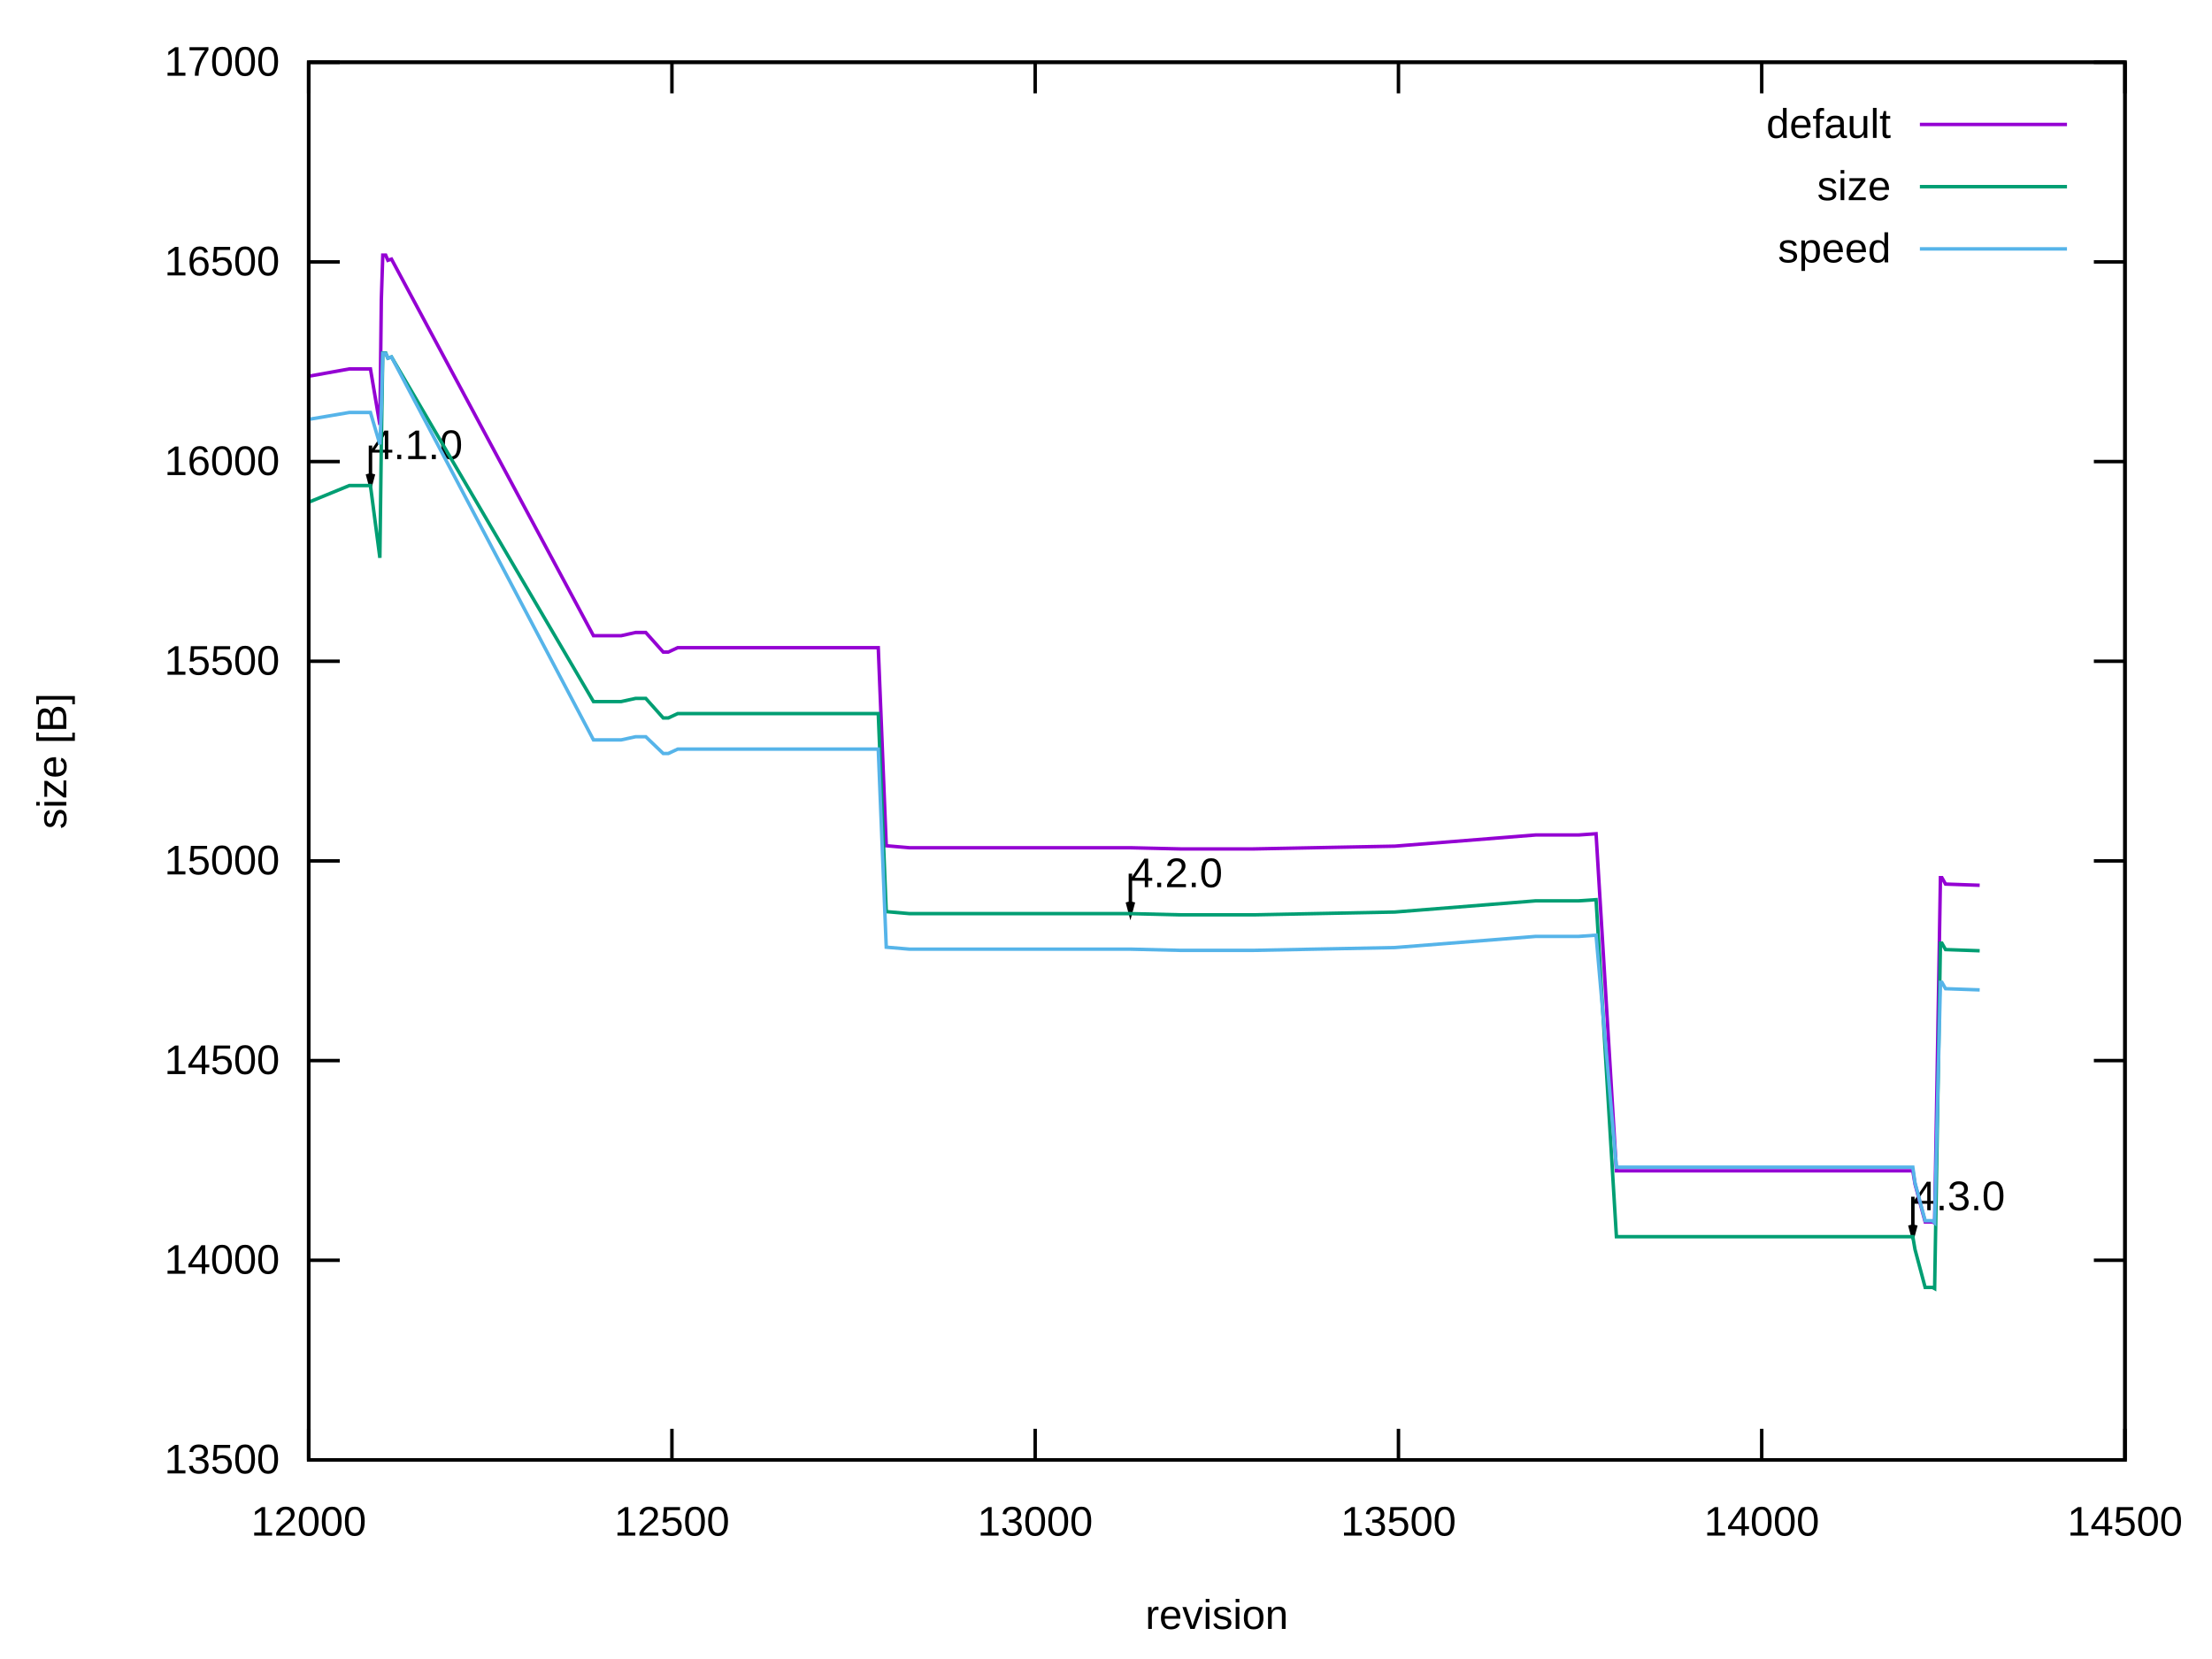
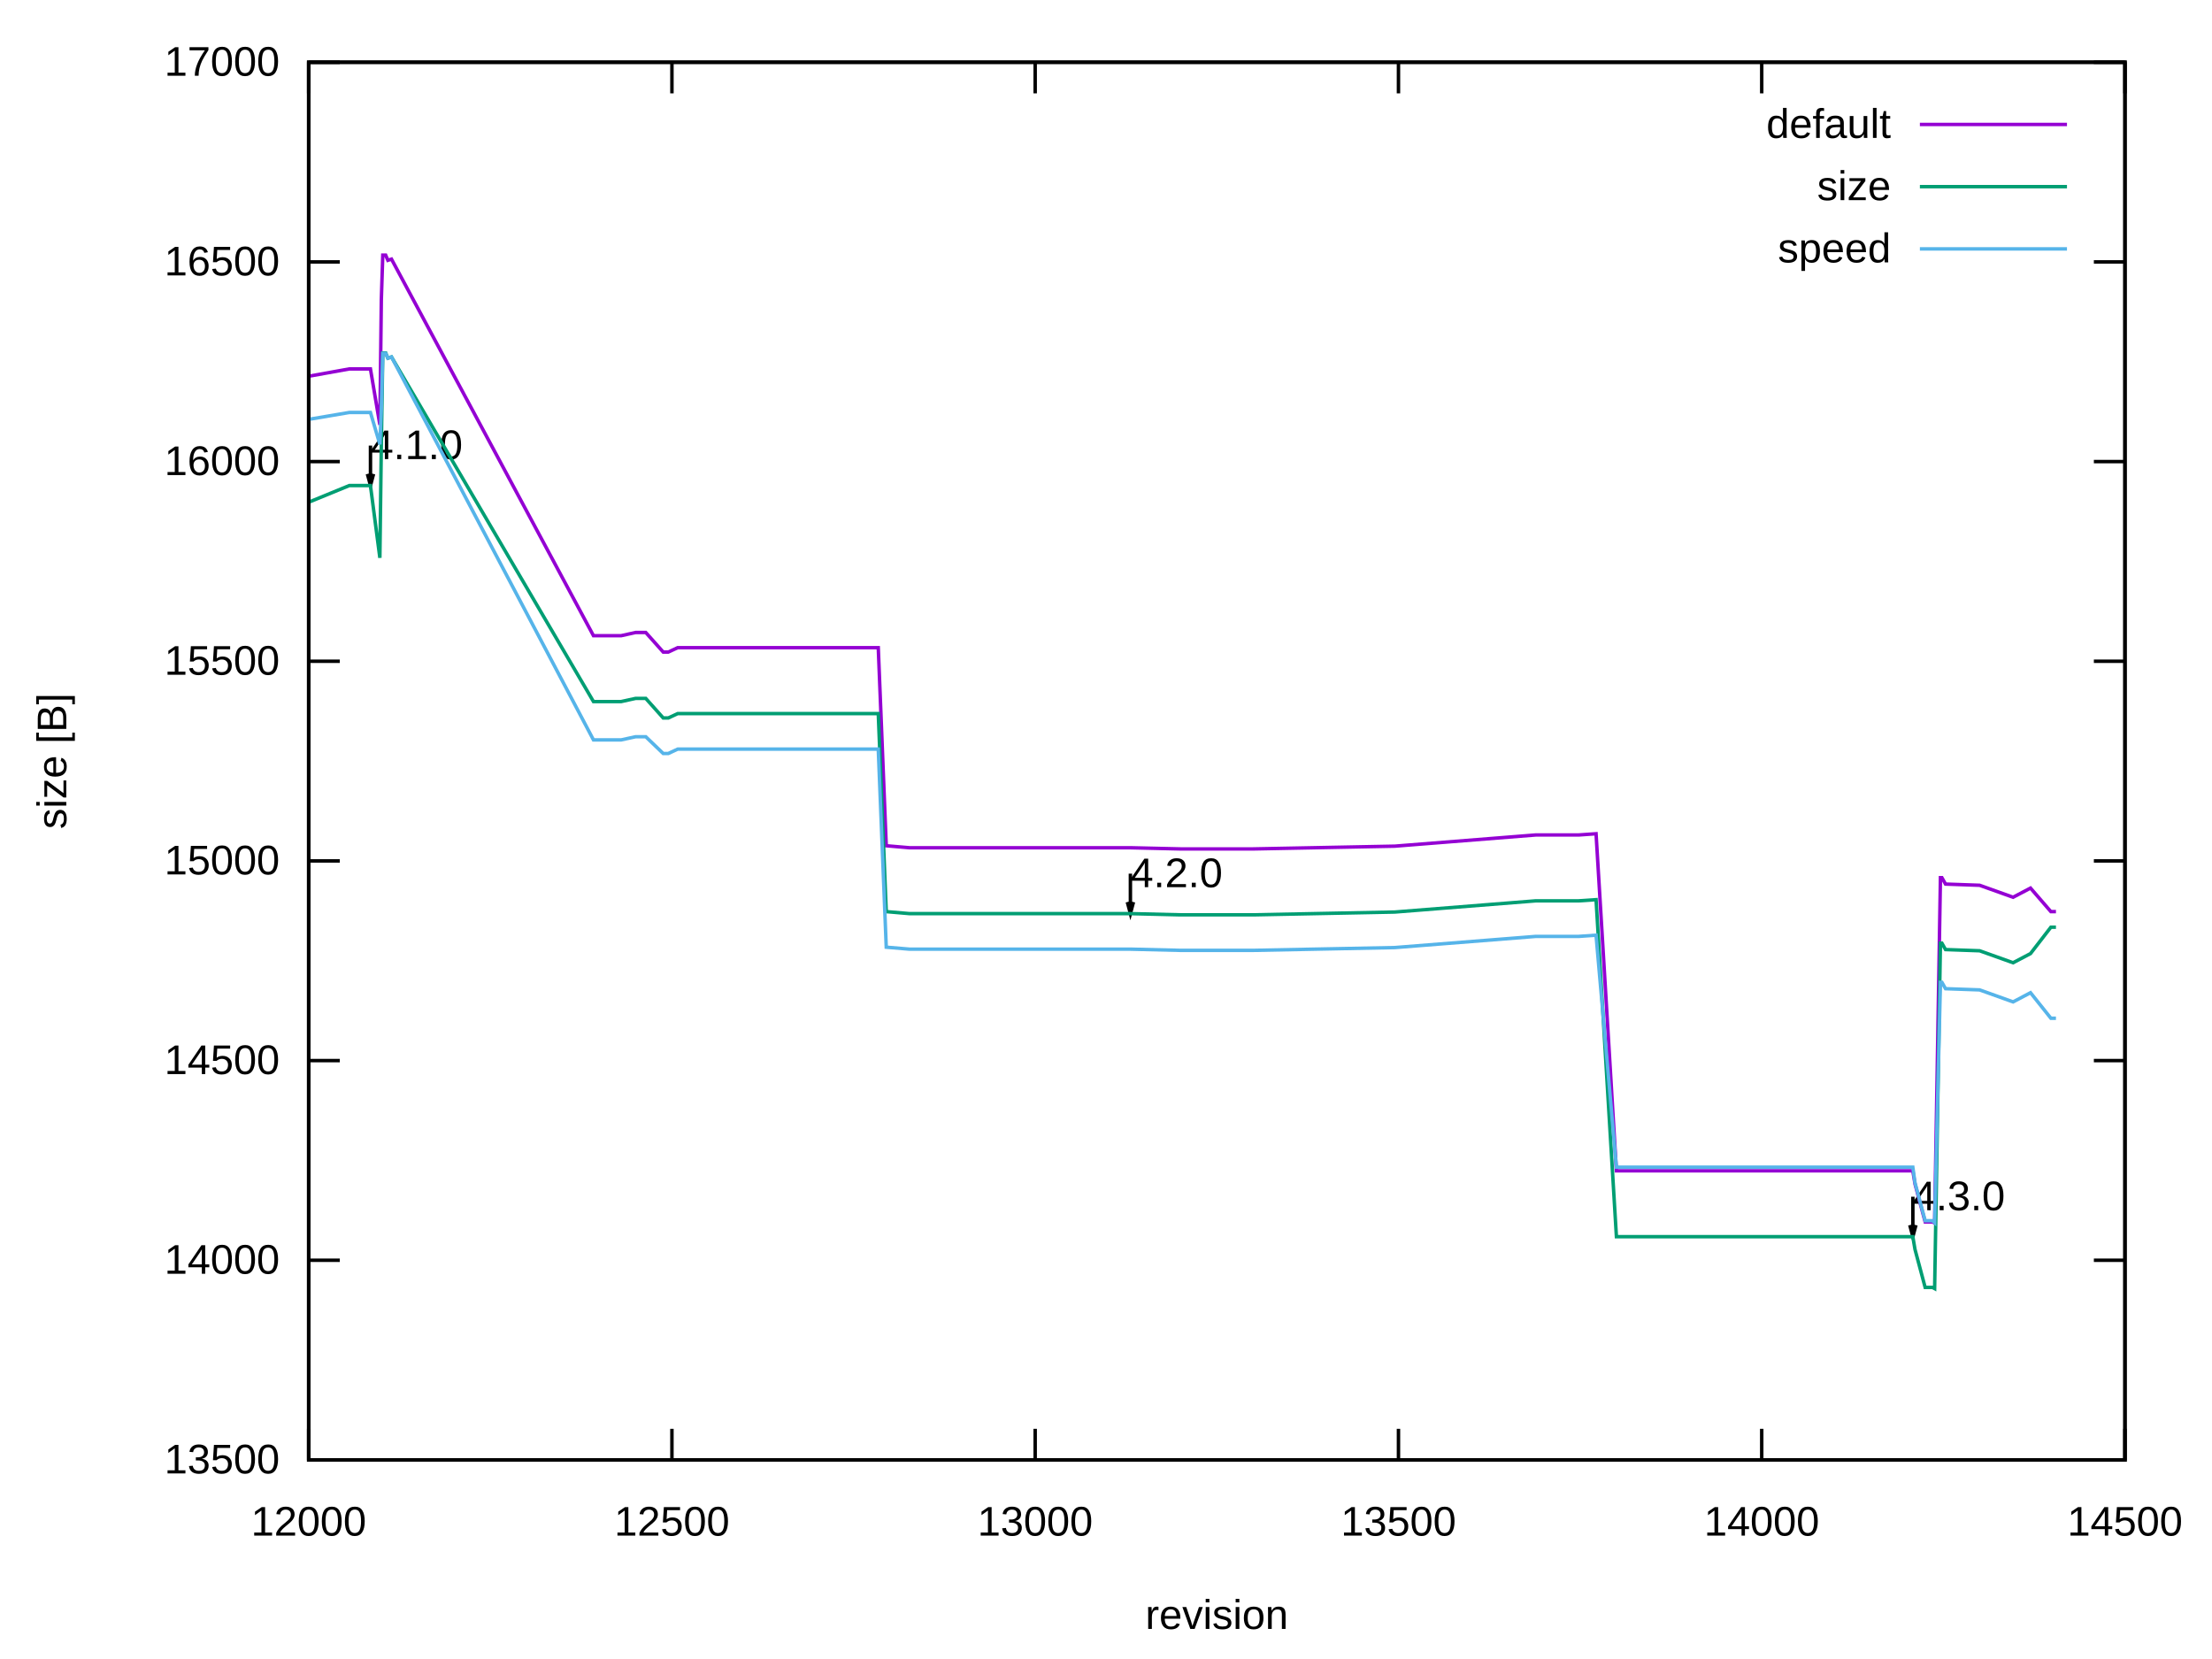
<svg xmlns="http://www.w3.org/2000/svg" xmlns:xlink="http://www.w3.org/1999/xlink" width="640" height="480" viewBox="0 0 640 480">
  <g id="gnuplot_canvas">
    <rect x="0" y="0" width="640" height="480" fill="none" />
    <defs>
      <circle id="gpDot" r="0.5" stroke-width="0.5" stroke="currentColor" />
      <path id="gpPt0" stroke-width="0.222" stroke="currentColor" d="M-1,0 h2 M0,-1 v2" />
      <path id="gpPt1" stroke-width="0.222" stroke="currentColor" d="M-1,-1 L1,1 M1,-1 L-1,1" />
      <path id="gpPt2" stroke-width="0.222" stroke="currentColor" d="M-1,0 L1,0 M0,-1 L0,1 M-1,-1 L1,1 M-1,1 L1,-1" />
      <rect id="gpPt3" stroke-width="0.222" stroke="currentColor" x="-1" y="-1" width="2" height="2" />
      <rect id="gpPt4" stroke-width="0.222" stroke="currentColor" fill="currentColor" x="-1" y="-1" width="2" height="2" />
      <circle id="gpPt5" stroke-width="0.222" stroke="currentColor" cx="0" cy="0" r="1" />
      <use xlink:href="#gpPt5" id="gpPt6" fill="currentColor" stroke="none" />
      <path id="gpPt7" stroke-width="0.222" stroke="currentColor" d="M0,-1.33 L-1.33,0.67 L1.33,0.67 z" />
      <use xlink:href="#gpPt7" id="gpPt8" fill="currentColor" stroke="none" />
      <use xlink:href="#gpPt7" id="gpPt9" stroke="currentColor" transform="rotate(180)" />
      <use xlink:href="#gpPt9" id="gpPt10" fill="currentColor" stroke="none" />
      <use xlink:href="#gpPt3" id="gpPt11" stroke="currentColor" transform="rotate(45)" />
      <use xlink:href="#gpPt11" id="gpPt12" fill="currentColor" stroke="none" />
      <path id="gpPt13" stroke-width="0.222" stroke="currentColor" d="M0,1.330 L1.265,0.411 L0.782,-1.067 L-0.782,-1.076 L-1.265,0.411 z" />
      <use xlink:href="#gpPt13" id="gpPt14" fill="currentColor" stroke="none" />
      <filter id="textbox" filterUnits="objectBoundingBox" x="0" y="0" height="1" width="1">
        <feFlood flood-color="white" flood-opacity="1" result="bgnd" />
        <feComposite in="SourceGraphic" in2="bgnd" operator="atop" />
      </filter>
      <filter id="greybox" filterUnits="objectBoundingBox" x="0" y="0" height="1" width="1">
        <feFlood flood-color="lightgrey" flood-opacity="1" result="grey" />
        <feComposite in="SourceGraphic" in2="grey" operator="atop" />
      </filter>
    </defs>
    <g fill="none" color="white" stroke="currentColor" stroke-width="1.00" stroke-linecap="butt" stroke-linejoin="miter">
</g>
    <g fill="none" color="black" stroke="currentColor" stroke-width="1.00" stroke-linecap="butt" stroke-linejoin="miter">
      <path stroke="black" d="M89.31,422.40 L98.31,422.40 M614.82,422.40 L605.82,422.40  " />
      <g transform="translate(80.92,426.30)" stroke="none" fill="black" font-family="Arial" font-size="12.00" text-anchor="end">
        <text>
          <tspan font-family="Arial"> 13500</tspan>
        </text>
      </g>
    </g>
    <g fill="none" color="black" stroke="currentColor" stroke-width="1.00" stroke-linecap="butt" stroke-linejoin="miter">
      <path stroke="black" d="M89.31,364.63 L98.31,364.63 M614.82,364.63 L605.82,364.63  " />
      <g transform="translate(80.92,368.53)" stroke="none" fill="black" font-family="Arial" font-size="12.00" text-anchor="end">
        <text>
          <tspan font-family="Arial"> 14000</tspan>
        </text>
      </g>
    </g>
    <g fill="none" color="black" stroke="currentColor" stroke-width="1.00" stroke-linecap="butt" stroke-linejoin="miter">
      <path stroke="black" d="M89.31,306.86 L98.31,306.86 M614.82,306.86 L605.82,306.86  " />
      <g transform="translate(80.92,310.76)" stroke="none" fill="black" font-family="Arial" font-size="12.00" text-anchor="end">
        <text>
          <tspan font-family="Arial"> 14500</tspan>
        </text>
      </g>
    </g>
    <g fill="none" color="black" stroke="currentColor" stroke-width="1.00" stroke-linecap="butt" stroke-linejoin="miter">
      <path stroke="black" d="M89.31,249.09 L98.31,249.09 M614.82,249.09 L605.82,249.09  " />
      <g transform="translate(80.92,252.99)" stroke="none" fill="black" font-family="Arial" font-size="12.00" text-anchor="end">
        <text>
          <tspan font-family="Arial"> 15000</tspan>
        </text>
      </g>
    </g>
    <g fill="none" color="black" stroke="currentColor" stroke-width="1.00" stroke-linecap="butt" stroke-linejoin="miter">
      <path stroke="black" d="M89.31,191.32 L98.31,191.32 M614.82,191.32 L605.82,191.32  " />
      <g transform="translate(80.92,195.22)" stroke="none" fill="black" font-family="Arial" font-size="12.00" text-anchor="end">
        <text>
          <tspan font-family="Arial"> 15500</tspan>
        </text>
      </g>
    </g>
    <g fill="none" color="black" stroke="currentColor" stroke-width="1.00" stroke-linecap="butt" stroke-linejoin="miter">
      <path stroke="black" d="M89.31,133.55 L98.31,133.55 M614.82,133.55 L605.82,133.55  " />
      <g transform="translate(80.92,137.45)" stroke="none" fill="black" font-family="Arial" font-size="12.00" text-anchor="end">
        <text>
          <tspan font-family="Arial"> 16000</tspan>
        </text>
      </g>
    </g>
    <g fill="none" color="black" stroke="currentColor" stroke-width="1.00" stroke-linecap="butt" stroke-linejoin="miter">
      <path stroke="black" d="M89.31,75.78 L98.31,75.78 M614.82,75.78 L605.82,75.78  " />
      <g transform="translate(80.92,79.68)" stroke="none" fill="black" font-family="Arial" font-size="12.00" text-anchor="end">
        <text>
          <tspan font-family="Arial"> 16500</tspan>
        </text>
      </g>
    </g>
    <g fill="none" color="black" stroke="currentColor" stroke-width="1.00" stroke-linecap="butt" stroke-linejoin="miter">
      <path stroke="black" d="M89.31,18.01 L98.31,18.01 M614.82,18.01 L605.82,18.01  " />
      <g transform="translate(80.92,21.91)" stroke="none" fill="black" font-family="Arial" font-size="12.00" text-anchor="end">
        <text>
          <tspan font-family="Arial"> 17000</tspan>
        </text>
      </g>
    </g>
    <g fill="none" color="black" stroke="currentColor" stroke-width="1.00" stroke-linecap="butt" stroke-linejoin="miter">
      <path stroke="black" d="M89.31,422.40 L89.31,413.40 M89.31,18.01 L89.31,27.01  " />
      <g transform="translate(89.31,444.30)" stroke="none" fill="black" font-family="Arial" font-size="12.00" text-anchor="middle">
        <text>
          <tspan font-family="Arial"> 12000</tspan>
        </text>
      </g>
    </g>
    <g fill="none" color="black" stroke="currentColor" stroke-width="1.00" stroke-linecap="butt" stroke-linejoin="miter">
      <path stroke="black" d="M194.41,422.40 L194.41,413.40 M194.41,18.01 L194.41,27.01  " />
      <g transform="translate(194.41,444.30)" stroke="none" fill="black" font-family="Arial" font-size="12.00" text-anchor="middle">
        <text>
          <tspan font-family="Arial"> 12500</tspan>
        </text>
      </g>
    </g>
    <g fill="none" color="black" stroke="currentColor" stroke-width="1.00" stroke-linecap="butt" stroke-linejoin="miter">
      <path stroke="black" d="M299.51,422.40 L299.51,413.40 M299.51,18.01 L299.51,27.01  " />
      <g transform="translate(299.51,444.30)" stroke="none" fill="black" font-family="Arial" font-size="12.00" text-anchor="middle">
        <text>
          <tspan font-family="Arial"> 13000</tspan>
        </text>
      </g>
    </g>
    <g fill="none" color="black" stroke="currentColor" stroke-width="1.00" stroke-linecap="butt" stroke-linejoin="miter">
      <path stroke="black" d="M404.62,422.40 L404.62,413.40 M404.62,18.01 L404.62,27.01  " />
      <g transform="translate(404.62,444.30)" stroke="none" fill="black" font-family="Arial" font-size="12.00" text-anchor="middle">
        <text>
          <tspan font-family="Arial"> 13500</tspan>
        </text>
      </g>
    </g>
    <g fill="none" color="black" stroke="currentColor" stroke-width="1.00" stroke-linecap="butt" stroke-linejoin="miter">
      <path stroke="black" d="M509.72,422.40 L509.72,413.40 M509.72,18.01 L509.72,27.01  " />
      <g transform="translate(509.72,444.30)" stroke="none" fill="black" font-family="Arial" font-size="12.00" text-anchor="middle">
        <text>
          <tspan font-family="Arial"> 14000</tspan>
        </text>
      </g>
    </g>
    <g fill="none" color="black" stroke="currentColor" stroke-width="1.00" stroke-linecap="butt" stroke-linejoin="miter">
      <path stroke="black" d="M614.82,422.40 L614.82,413.40 M614.82,18.01 L614.82,27.01  " />
      <g transform="translate(614.82,444.30)" stroke="none" fill="black" font-family="Arial" font-size="12.00" text-anchor="middle">
        <text>
          <tspan font-family="Arial"> 14500</tspan>
        </text>
      </g>
    </g>
    <g fill="none" color="black" stroke="currentColor" stroke-width="1.00" stroke-linecap="butt" stroke-linejoin="miter">
</g>
    <g fill="none" color="black" stroke="currentColor" stroke-width="1.00" stroke-linecap="butt" stroke-linejoin="miter">
      <path stroke="black" d="M89.31,18.01 L89.31,422.40 L614.82,422.40 L614.82,18.01 L89.31,18.01 Z  " />
      <g transform="translate(107.18,132.83)" stroke="none" fill="black" font-family="Arial" font-size="12.00" text-anchor="start">
        <text>
          <tspan font-family="Arial">4.1.0</tspan>
        </text>
      </g>
      <g transform="translate(327.05,256.69)" stroke="none" fill="black" font-family="Arial" font-size="12.00" text-anchor="start">
        <text>
          <tspan font-family="Arial">4.2.0</tspan>
        </text>
      </g>
      <g transform="translate(553.44,350.16)" stroke="none" fill="black" font-family="Arial" font-size="12.00" text-anchor="start">
        <text>
          <tspan font-family="Arial">4.3.0</tspan>
        </text>
      </g>
      <path stroke="black" d="M106.30,137.13 L107.19,140.47 L108.08,137.13 M107.19,128.92 L107.19,140.47 M326.17,260.99 L327.06,264.33 L327.95,260.99   M327.06,252.78 L327.06,264.33 M552.56,354.46 L553.45,357.80 L554.34,354.46 M553.45,346.25 L553.45,357.80  " />
    </g>
    <g fill="none" color="black" stroke="currentColor" stroke-width="1.00" stroke-linecap="butt" stroke-linejoin="miter">
      <g transform="translate(19.18,220.21) rotate(270)" stroke="none" fill="black" font-family="Arial" font-size="12.00" text-anchor="middle">
        <text>
          <tspan font-family="Arial">size [B]</tspan>
        </text>
      </g>
    </g>
    <g fill="none" color="black" stroke="currentColor" stroke-width="1.00" stroke-linecap="butt" stroke-linejoin="miter">
      <g transform="translate(352.06,471.30)" stroke="none" fill="black" font-family="Arial" font-size="12.00" text-anchor="middle">
        <text>
          <tspan font-family="Arial">revision</tspan>
        </text>
      </g>
    </g>
    <g fill="none" color="black" stroke="currentColor" stroke-width="1.00" stroke-linecap="butt" stroke-linejoin="miter">
</g>
    <g id="gnuplot_plot_1">
      <g fill="none" color="black" stroke="currentColor" stroke-width="1.00" stroke-linecap="butt" stroke-linejoin="miter">
        <g transform="translate(547.09,39.91)" stroke="none" fill="black" font-family="Arial" font-size="12.00" text-anchor="end">
          <text>
            <tspan font-family="Arial">default</tspan>
          </text>
        </g>
      </g>
      <g fill="none" color="black" stroke="currentColor" stroke-width="1.00" stroke-linecap="butt" stroke-linejoin="miter">
-         <path stroke="rgb(148,   0, 211)" d="M555.48,36.01 L598.04,36.01 M89.52,108.82 L101.08,106.74 L107.18,106.74 L109.91,122.92 L110.33,86.76 L110.75,73.82   L111.59,73.82 L112.22,75.32 L113.27,74.97 L171.71,183.93 L176.54,183.93 L179.70,183.93 L183.90,183.00 L186.84,183.00   L191.89,188.66 L193.36,188.66 L196.09,187.39 L224.26,187.39 L230.78,187.39 L234.14,187.39 L234.77,187.39 L246.12,187.39   L254.11,187.39 L256.42,244.70 L263.15,245.28 L270.51,245.28 L273.24,245.28 L276.60,245.28 L278.49,245.28 L293.00,245.28   L327.05,245.28 L341.55,245.62 L362.58,245.62 L403.56,244.82 L444.34,241.58 L446.45,241.58 L448.55,241.58 L456.75,241.58   L461.79,241.23 L467.68,338.75 L488.70,338.75 L509.72,338.75 L548.40,338.75 L553.44,338.75 L554.07,342.56 L557.01,353.54   L559.12,353.54 L559.75,353.88 L561.43,253.94 L561.85,253.94 L562.90,255.79 L572.78,256.14  " />
+         <path stroke="rgb(148,   0, 211)" d="M555.48,36.01 L598.04,36.01 M89.52,108.82 L101.08,106.74 L107.18,106.74 L109.91,122.92 L110.33,86.76 L110.75,73.82   L111.59,73.82 L112.22,75.32 L113.27,74.97 L171.71,183.93 L176.54,183.93 L179.70,183.93 L183.90,183.00 L186.84,183.00   L191.89,188.66 L193.36,188.66 L196.09,187.39 L224.26,187.39 L230.78,187.39 L234.14,187.39 L234.77,187.39 L246.12,187.39   L254.11,187.39 L256.42,244.70 L263.15,245.28 L270.51,245.28 L273.24,245.28 L276.60,245.28 L278.49,245.28 L293.00,245.28   L327.05,245.28 L341.55,245.62 L362.58,245.62 L403.56,244.82 L444.34,241.58 L446.45,241.58 L448.55,241.58 L456.75,241.58   L461.79,241.23 L467.68,338.75 L488.70,338.75 L509.72,338.75 L548.40,338.75 L553.44,338.75 L554.07,342.56 L557.01,353.54   L559.12,353.54 L559.75,353.88 L561.43,253.94 L561.85,253.94 L562.90,255.79 L572.78,256.14 L582.45,259.60 L587.49,256.95   L593.38,263.76 L594.85,263.76  " />
      </g>
    </g>
    <g id="gnuplot_plot_2">
      <g fill="none" color="black" stroke="currentColor" stroke-width="1.00" stroke-linecap="butt" stroke-linejoin="miter">
        <g transform="translate(547.09,57.91)" stroke="none" fill="black" font-family="Arial" font-size="12.00" text-anchor="end">
          <text>
            <tspan font-family="Arial">size</tspan>
          </text>
        </g>
      </g>
      <g fill="none" color="black" stroke="currentColor" stroke-width="1.00" stroke-linecap="butt" stroke-linejoin="miter">
-         <path stroke="rgb(  0, 158, 115)" d="M555.48,54.01 L598.04,54.01 M89.52,145.22 L101.08,140.48 L107.18,140.48 L109.91,161.40 L110.33,128.70 L110.75,102.12   L111.59,102.12 L112.22,103.63 L113.27,103.28 L171.71,202.99 L176.54,202.99 L179.70,202.99 L183.90,202.07 L186.84,202.07   L191.89,207.73 L193.36,207.73 L196.09,206.46 L224.26,206.46 L230.78,206.46 L234.14,206.46 L234.77,206.46 L246.12,206.46   L254.11,206.46 L256.42,263.76 L263.15,264.34 L270.51,264.34 L273.24,264.34 L276.60,264.34 L278.49,264.34 L293.00,264.34   L327.05,264.34 L341.55,264.69 L362.58,264.69 L403.56,263.88 L444.34,260.64 L446.45,260.64 L448.55,260.64 L456.75,260.64   L461.79,260.30 L467.68,357.81 L488.70,357.81 L509.72,357.81 L548.40,357.81 L553.44,357.81 L554.07,361.51 L557.01,372.49   L559.12,372.49 L559.75,372.83 L561.43,272.89 L561.85,272.89 L562.90,274.74 L572.78,275.09  " />
+         <path stroke="rgb(  0, 158, 115)" d="M555.48,54.01 L598.04,54.01 M89.52,145.22 L101.08,140.48 L107.18,140.48 L109.91,161.40 L110.33,128.70 L110.75,102.12   L111.59,102.12 L112.22,103.63 L113.27,103.28 L171.71,202.99 L176.54,202.99 L179.70,202.99 L183.90,202.07 L186.84,202.07   L191.89,207.73 L193.36,207.73 L196.09,206.46 L224.26,206.46 L230.78,206.46 L234.14,206.46 L234.77,206.46 L246.12,206.46   L254.11,206.46 L256.42,263.76 L263.15,264.34 L270.51,264.34 L273.24,264.34 L276.60,264.34 L278.49,264.34 L293.00,264.34   L327.05,264.34 L341.55,264.69 L362.58,264.69 L403.56,263.88 L444.34,260.64 L446.45,260.64 L448.55,260.64 L456.75,260.64   L461.79,260.30 L467.68,357.81 L488.70,357.81 L509.72,357.81 L548.40,357.81 L553.44,357.81 L554.07,361.51 L557.01,372.49   L559.12,372.49 L559.75,372.83 L561.43,272.89 L561.85,272.89 L562.90,274.74 L572.78,275.09 L582.45,278.55 L587.49,275.90   L593.38,268.27 L594.85,268.27  " />
      </g>
    </g>
    <g id="gnuplot_plot_3">
      <g fill="none" color="black" stroke="currentColor" stroke-width="1.00" stroke-linecap="butt" stroke-linejoin="miter">
        <g transform="translate(547.09,75.91)" stroke="none" fill="black" font-family="Arial" font-size="12.00" text-anchor="end">
          <text>
            <tspan font-family="Arial">speed</tspan>
          </text>
        </g>
      </g>
      <g fill="none" color="black" stroke="currentColor" stroke-width="1.00" stroke-linecap="butt" stroke-linejoin="miter">
-         <path stroke="rgb( 86, 180, 233)" d="M555.48,72.01 L598.04,72.01 M89.52,121.30 L101.08,119.34 L107.18,119.34 L109.91,128.58 L110.33,118.41 L110.75,102.24   L111.59,102.24 L112.22,103.63 L113.27,103.28 L171.71,214.08 L176.54,214.08 L179.70,214.08 L183.90,213.16 L186.84,213.16   L191.89,218.01 L193.36,218.01 L196.09,216.74 L224.26,216.74 L230.78,216.74 L234.14,216.74 L234.77,216.74 L246.12,216.74   L254.11,216.74 L256.42,274.05 L263.15,274.62 L270.51,274.62 L273.24,274.62 L276.60,274.62 L278.49,274.62 L293.00,274.62   L327.05,274.62 L341.55,274.97 L362.58,274.97 L403.56,274.16 L444.34,270.93 L446.45,270.93 L448.55,270.93 L456.75,270.93   L461.79,270.58 L467.68,337.71 L488.70,337.71 L509.72,337.71 L548.40,337.71 L553.44,337.71 L554.07,342.22 L557.01,353.19   L559.12,353.19 L559.75,353.77 L561.43,284.21 L561.85,284.21 L562.90,286.06 L572.78,286.41  " />
+         <path stroke="rgb( 86, 180, 233)" d="M555.48,72.01 L598.04,72.01 M89.52,121.30 L101.08,119.34 L107.18,119.34 L109.91,128.58 L110.33,118.41 L110.75,102.24   L111.59,102.24 L112.22,103.63 L113.27,103.28 L171.71,214.08 L176.54,214.08 L179.70,214.08 L183.90,213.16 L186.84,213.16   L191.89,218.01 L193.36,218.01 L196.09,216.74 L224.26,216.74 L230.78,216.74 L234.14,216.74 L234.77,216.74 L246.12,216.74   L254.11,216.74 L256.42,274.05 L263.15,274.62 L270.51,274.62 L273.24,274.62 L276.60,274.62 L278.49,274.62 L293.00,274.62   L327.05,274.62 L341.55,274.97 L362.58,274.97 L403.56,274.16 L444.34,270.93 L446.45,270.93 L448.55,270.93 L456.75,270.93   L461.79,270.58 L467.68,337.71 L488.70,337.71 L509.72,337.71 L548.40,337.71 L553.44,337.71 L554.07,342.22 L557.01,353.19   L559.12,353.19 L559.75,353.77 L561.43,284.21 L561.85,284.21 L562.90,286.06 L572.78,286.41 L582.45,289.88 L587.49,287.22   L593.38,294.61 L594.85,294.61  " />
      </g>
    </g>
    <g fill="none" color="white" stroke="rgb( 86, 180, 233)" stroke-width="2.00" stroke-linecap="butt" stroke-linejoin="miter">
</g>
    <g fill="none" color="black" stroke="currentColor" stroke-width="2.00" stroke-linecap="butt" stroke-linejoin="miter">
</g>
    <g fill="none" color="black" stroke="black" stroke-width="1.00" stroke-linecap="butt" stroke-linejoin="miter">
</g>
    <g fill="none" color="black" stroke="currentColor" stroke-width="1.00" stroke-linecap="butt" stroke-linejoin="miter">
      <path stroke="black" d="M89.31,18.01 L89.31,422.40 L614.82,422.40 L614.82,18.01 L89.31,18.01 Z  " />
    </g>
    <g fill="none" color="black" stroke="currentColor" stroke-width="1.00" stroke-linecap="butt" stroke-linejoin="miter">
</g>
  </g>
</svg>
